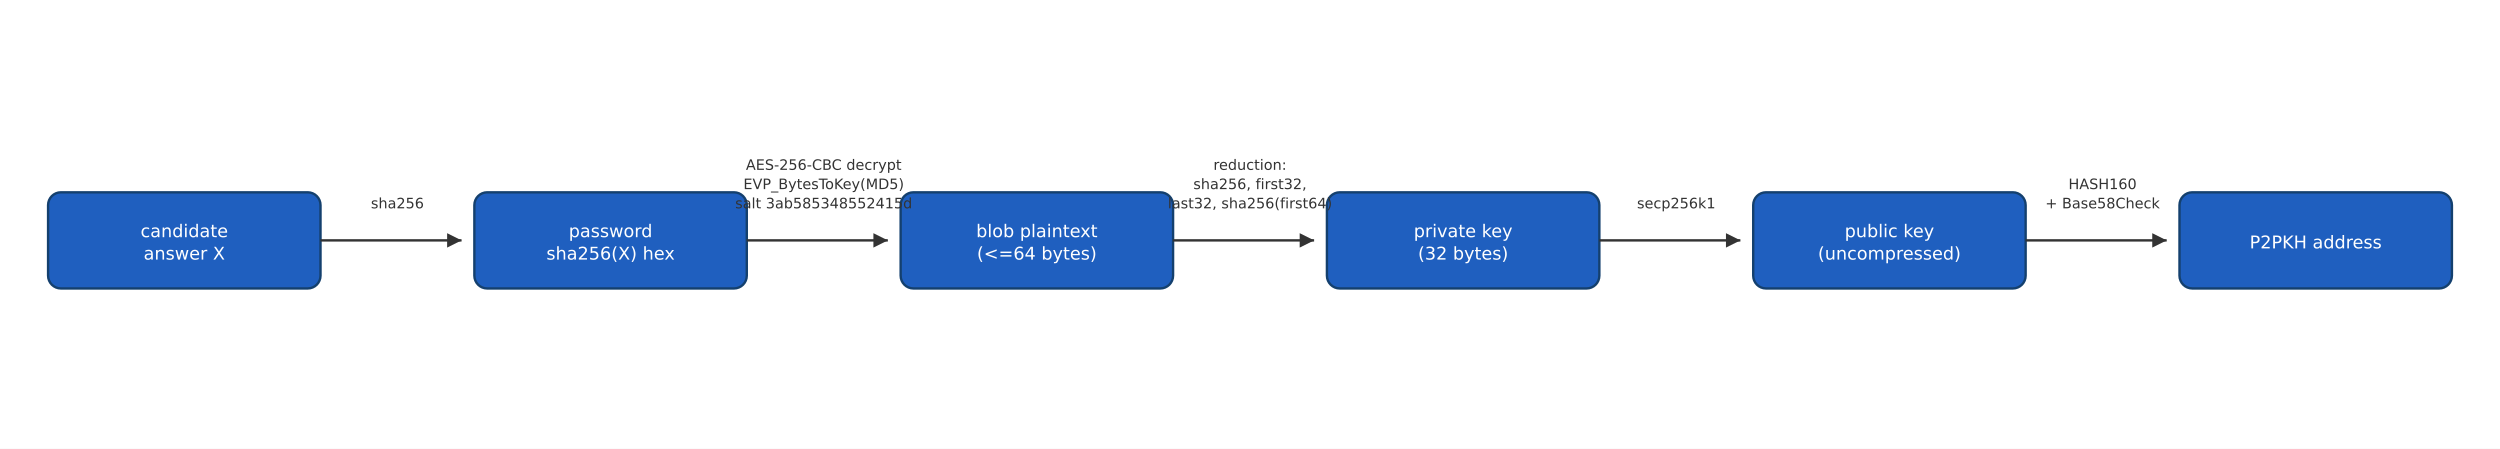
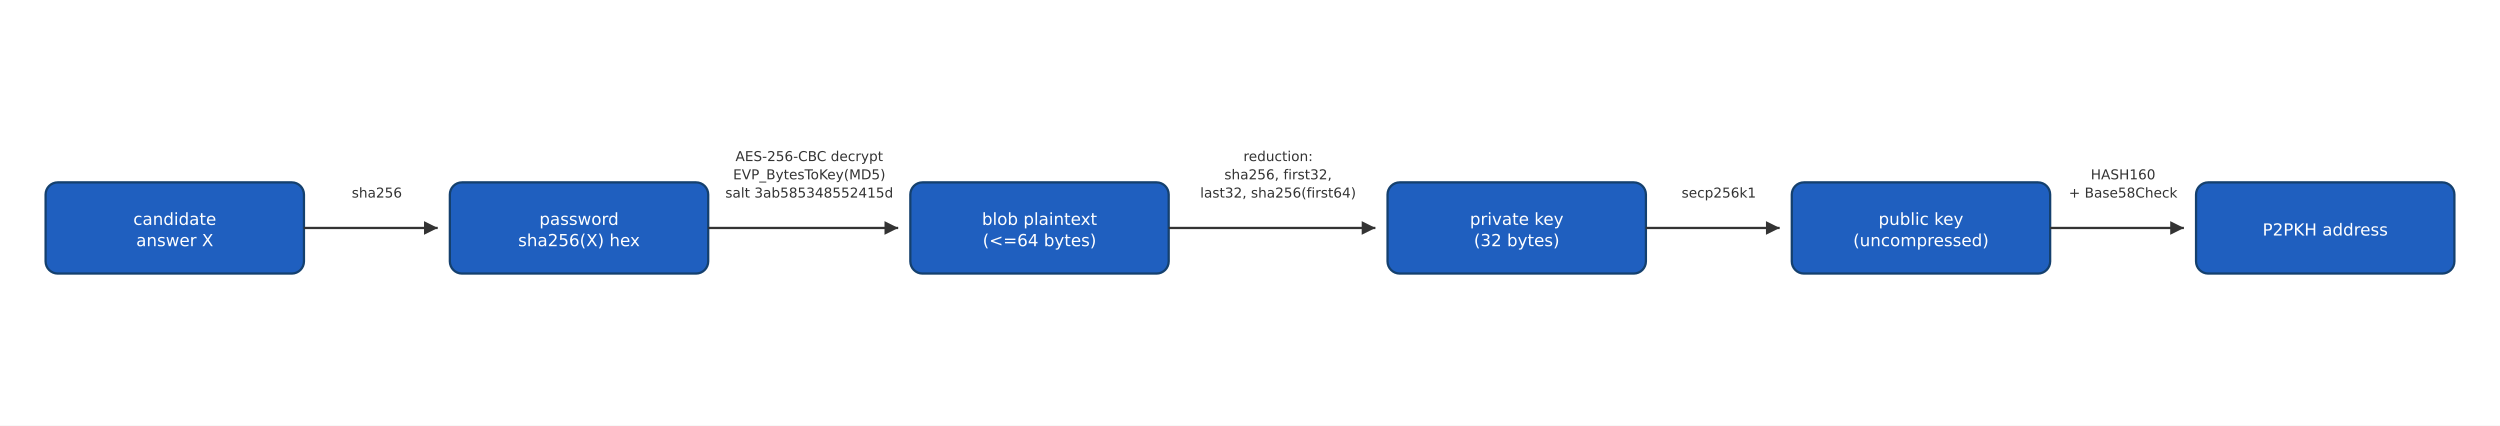
- <svg xmlns="http://www.w3.org/2000/svg" width="1560" height="280" viewBox="0 0 1560 280" font-family="DejaVu Sans">
-   <rect x="0" y="0" width="1560" height="280" fill="#FFFFFF" />
+ <svg xmlns="http://www.w3.org/2000/svg" width="1645" height="280" viewBox="0 0 1645 280" font-family="DejaVu Sans">
+   <rect x="0" y="0" width="1645" height="280" fill="#FFFFFF" />
  <rect x="30" y="120" width="170" height="60" rx="8" fill="#1F5FBF" stroke="#14406e" stroke-width="1.5" />
  <text x="115.0" y="148.0" text-anchor="middle" font-size="11" fill="#FFFFFF">candidate</text>
  <text x="115.0" y="162.0" text-anchor="middle" font-size="11" fill="#FFFFFF">answer X</text>
  <rect x="296" y="120" width="170" height="60" rx="8" fill="#1F5FBF" stroke="#14406e" stroke-width="1.5" />
  <text x="381.0" y="148.0" text-anchor="middle" font-size="11" fill="#FFFFFF">password</text>
  <text x="381.0" y="162.0" text-anchor="middle" font-size="11" fill="#FFFFFF">sha256(X) hex</text>
-   <rect x="562" y="120" width="170" height="60" rx="8" fill="#1F5FBF" stroke="#14406e" stroke-width="1.5" />
-   <text x="647.0" y="148.0" text-anchor="middle" font-size="11" fill="#FFFFFF">blob plaintext</text>
-   <text x="647.0" y="162.0" text-anchor="middle" font-size="11" fill="#FFFFFF">(&lt;=64 bytes)</text>
-   <rect x="828" y="120" width="170" height="60" rx="8" fill="#1F5FBF" stroke="#14406e" stroke-width="1.5" />
-   <text x="913.0" y="148.0" text-anchor="middle" font-size="11" fill="#FFFFFF">private key</text>
-   <text x="913.0" y="162.0" text-anchor="middle" font-size="11" fill="#FFFFFF">(32 bytes)</text>
-   <rect x="1094" y="120" width="170" height="60" rx="8" fill="#1F5FBF" stroke="#14406e" stroke-width="1.5" />
-   <text x="1179.0" y="148.0" text-anchor="middle" font-size="11" fill="#FFFFFF">public key</text>
-   <text x="1179.0" y="162.0" text-anchor="middle" font-size="11" fill="#FFFFFF">(uncompressed)</text>
-   <rect x="1360" y="120" width="170" height="60" rx="8" fill="#1F5FBF" stroke="#14406e" stroke-width="1.5" />
-   <text x="1445.0" y="155.0" text-anchor="middle" font-size="11" fill="#FFFFFF">P2PKH address</text>
+   <rect x="599" y="120" width="170" height="60" rx="8" fill="#1F5FBF" stroke="#14406e" stroke-width="1.5" />
+   <text x="684.0" y="148.0" text-anchor="middle" font-size="11" fill="#FFFFFF">blob plaintext</text>
+   <text x="684.0" y="162.0" text-anchor="middle" font-size="11" fill="#FFFFFF">(&lt;=64 bytes)</text>
+   <rect x="913" y="120" width="170" height="60" rx="8" fill="#1F5FBF" stroke="#14406e" stroke-width="1.5" />
+   <text x="998.0" y="148.0" text-anchor="middle" font-size="11" fill="#FFFFFF">private key</text>
+   <text x="998.0" y="162.0" text-anchor="middle" font-size="11" fill="#FFFFFF">(32 bytes)</text>
+   <rect x="1179" y="120" width="170" height="60" rx="8" fill="#1F5FBF" stroke="#14406e" stroke-width="1.5" />
+   <text x="1264.0" y="148.0" text-anchor="middle" font-size="11" fill="#FFFFFF">public key</text>
+   <text x="1264.0" y="162.0" text-anchor="middle" font-size="11" fill="#FFFFFF">(uncompressed)</text>
+   <rect x="1445" y="120" width="170" height="60" rx="8" fill="#1F5FBF" stroke="#14406e" stroke-width="1.5" />
+   <text x="1530.0" y="155.0" text-anchor="middle" font-size="11" fill="#FFFFFF">P2PKH address</text>
  <line x1="200" y1="150.0" x2="288" y2="150.0" stroke="#333333" stroke-width="1.5" marker-end="url(#arrow)" />
  <text x="248.0" y="130.0" text-anchor="middle" font-size="9" fill="#333333">sha256</text>
-   <line x1="466" y1="150.0" x2="554" y2="150.0" stroke="#333333" stroke-width="1.5" marker-end="url(#arrow)" />
-   <text x="514.0" y="106.0" text-anchor="middle" font-size="9" fill="#333333">AES-256-CBC decrypt</text>
-   <text x="514.0" y="118.0" text-anchor="middle" font-size="9" fill="#333333">EVP_BytesToKey(MD5)</text>
-   <text x="514.0" y="130.0" text-anchor="middle" font-size="9" fill="#333333">salt 3ab585348552415d</text>
-   <line x1="732" y1="150.0" x2="820" y2="150.0" stroke="#333333" stroke-width="1.5" marker-end="url(#arrow)" />
-   <text x="780.0" y="106.0" text-anchor="middle" font-size="9" fill="#333333">reduction:</text>
-   <text x="780.0" y="118.0" text-anchor="middle" font-size="9" fill="#333333">sha256, first32,</text>
-   <text x="780.0" y="130.0" text-anchor="middle" font-size="9" fill="#333333">last32, sha256(first64)</text>
-   <line x1="998" y1="150.0" x2="1086" y2="150.0" stroke="#333333" stroke-width="1.5" marker-end="url(#arrow)" />
-   <text x="1046.0" y="130.0" text-anchor="middle" font-size="9" fill="#333333">secp256k1</text>
-   <line x1="1264" y1="150.0" x2="1352" y2="150.0" stroke="#333333" stroke-width="1.5" marker-end="url(#arrow)" />
-   <text x="1312.0" y="118.0" text-anchor="middle" font-size="9" fill="#333333">HASH160</text>
-   <text x="1312.0" y="130.0" text-anchor="middle" font-size="9" fill="#333333">+ Base58Check</text>
+   <line x1="466" y1="150.0" x2="591" y2="150.0" stroke="#333333" stroke-width="1.5" marker-end="url(#arrow)" />
+   <text x="532.5" y="106.0" text-anchor="middle" font-size="9" fill="#333333">AES-256-CBC decrypt</text>
+   <text x="532.5" y="118.0" text-anchor="middle" font-size="9" fill="#333333">EVP_BytesToKey(MD5)</text>
+   <text x="532.5" y="130.0" text-anchor="middle" font-size="9" fill="#333333">salt 3ab585348552415d</text>
+   <line x1="769" y1="150.0" x2="905" y2="150.0" stroke="#333333" stroke-width="1.5" marker-end="url(#arrow)" />
+   <text x="841.0" y="106.0" text-anchor="middle" font-size="9" fill="#333333">reduction:</text>
+   <text x="841.0" y="118.0" text-anchor="middle" font-size="9" fill="#333333">sha256, first32,</text>
+   <text x="841.0" y="130.0" text-anchor="middle" font-size="9" fill="#333333">last32, sha256(first64)</text>
+   <line x1="1083" y1="150.0" x2="1171" y2="150.0" stroke="#333333" stroke-width="1.5" marker-end="url(#arrow)" />
+   <text x="1131.0" y="130.0" text-anchor="middle" font-size="9" fill="#333333">secp256k1</text>
+   <line x1="1349" y1="150.0" x2="1437" y2="150.0" stroke="#333333" stroke-width="1.5" marker-end="url(#arrow)" />
+   <text x="1397.0" y="118.0" text-anchor="middle" font-size="9" fill="#333333">HASH160</text>
+   <text x="1397.0" y="130.0" text-anchor="middle" font-size="9" fill="#333333">+ Base58Check</text>
  <defs>
    <marker id="arrow" markerWidth="8" markerHeight="8" refX="6" refY="3" orient="auto">
      <path d="M0,0 L6,3 L0,6 Z" fill="#333333" />
    </marker>
  </defs>
</svg>
